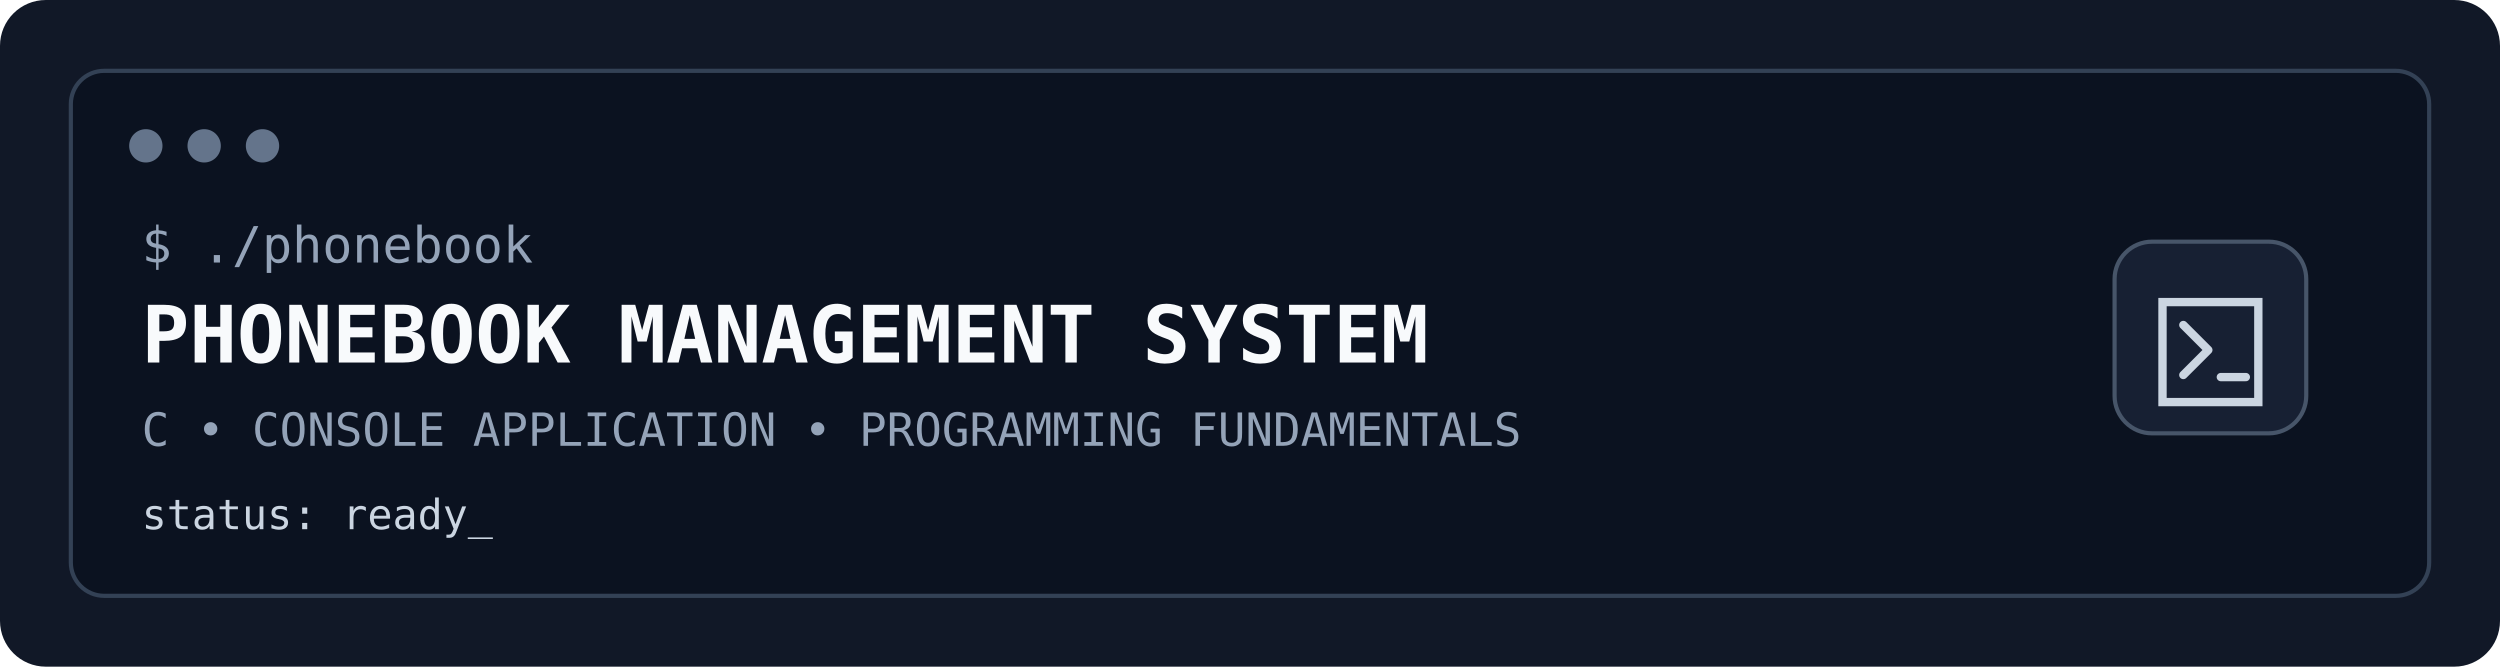
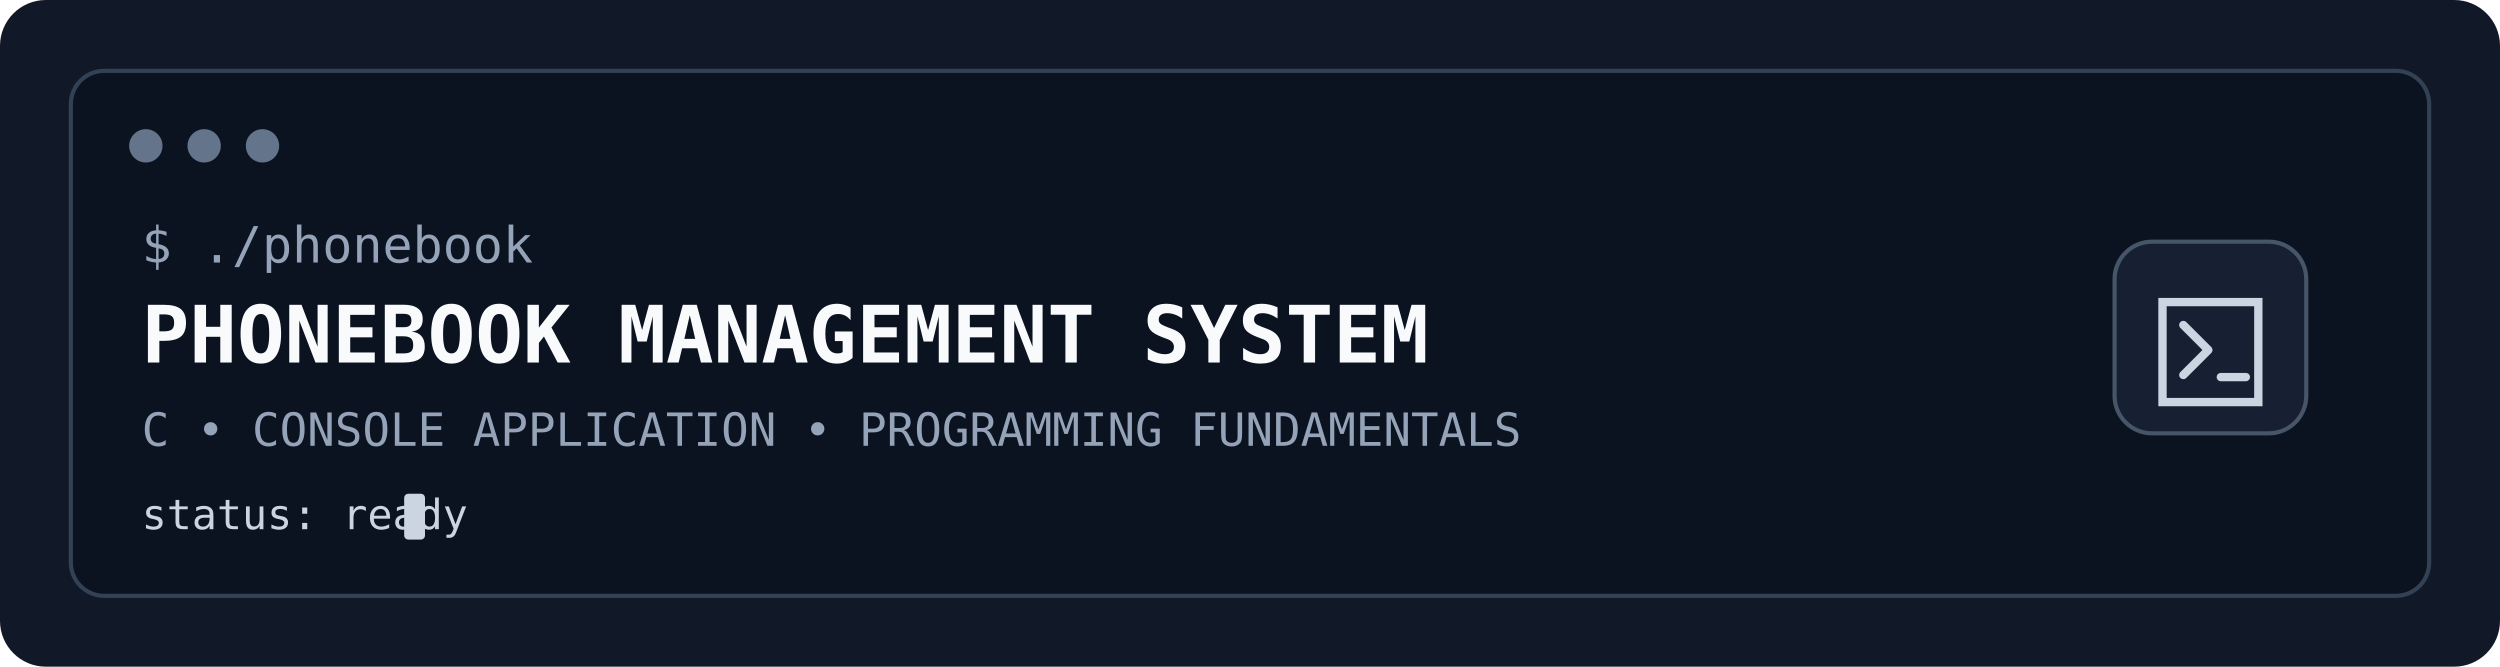
<svg xmlns="http://www.w3.org/2000/svg" viewBox="0 0 1200 320" role="img" aria-labelledby="title desc">
  <rect width="1200" height="320" rx="22" fill="#111827" />
  <rect x="34" y="34" width="1132" height="252" rx="16" fill="#0b1220" stroke="#334155" stroke-width="2" />
  <circle cx="70" cy="70" r="8" fill="#64748b" />
  <circle cx="98" cy="70" r="8" fill="#64748b" />
  <circle cx="126" cy="70" r="8" fill="#64748b" />
  <text x="68" y="126" font-family="monospace" font-size="24" fill="#94a3b8">$ ./phonebook</text>
  <text x="68" y="174" font-family="monospace" font-size="38" font-weight="700" fill="#f8fafc">PHONEBOOK MANAGEMENT SYSTEM</text>
  <text x="68" y="214" font-family="monospace" font-size="22" fill="#94a3b8">C • CONSOLE APPLICATION • PROGRAMMING FUNDAMENTALS</text>
-   <text x="68" y="254" font-family="monospace" font-size="20" fill="#cbd5e1">status: ready_</text>
+   <text x="68" y="254" font-family="monospace" font-size="20" fill="#cbd5e1">status: ready</text>
+   <rect id="cursor" x="194" y="237" width="10" height="22" rx="2" fill="#cbd5e1" />
  <rect x="1015" y="116" width="92" height="92" rx="18" fill="#172033" stroke="#475569" stroke-width="2" />
  <path d="M1038 145h46v48h-46z" fill="none" stroke="#cbd5e1" stroke-width="4" />
  <path d="M1048 156l12 12-12 12M1066 181h12" fill="none" stroke="#cbd5e1" stroke-width="4" stroke-linecap="round" stroke-linejoin="round" />
+   <animate href="#cursor" attributeName="opacity" values="1;0;1" dur="1s" repeatCount="indefinite" />
</svg>
